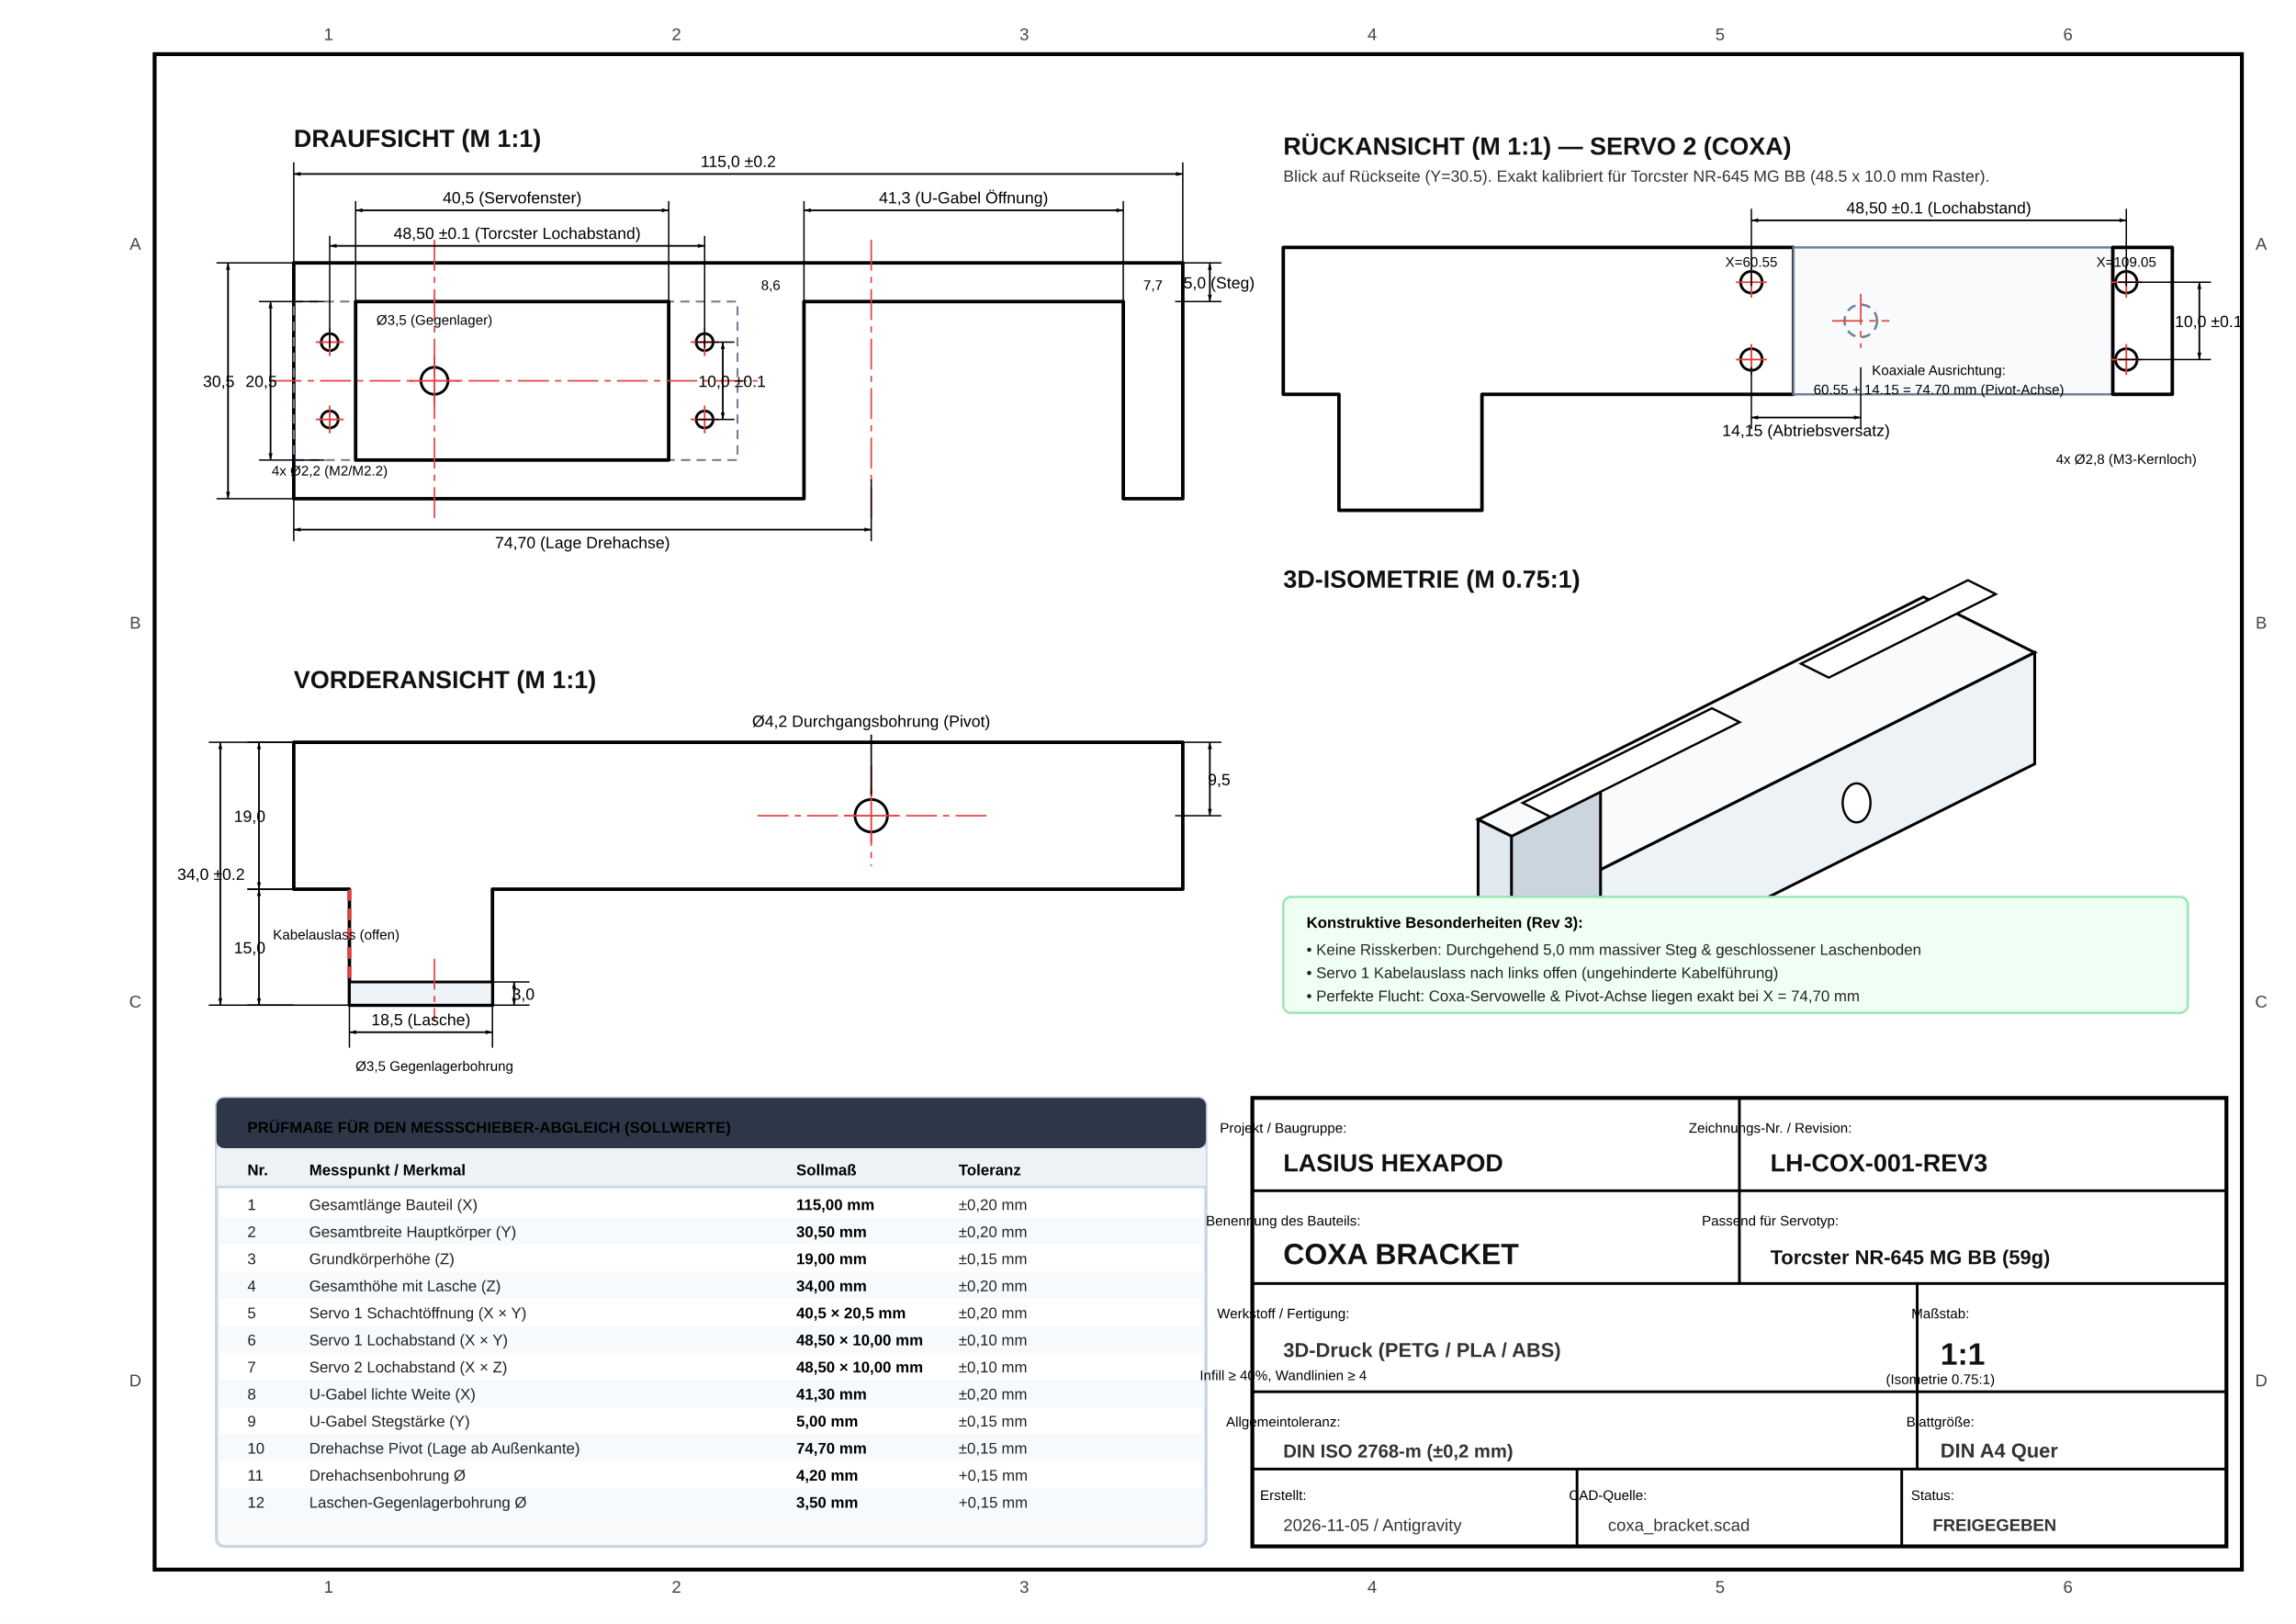
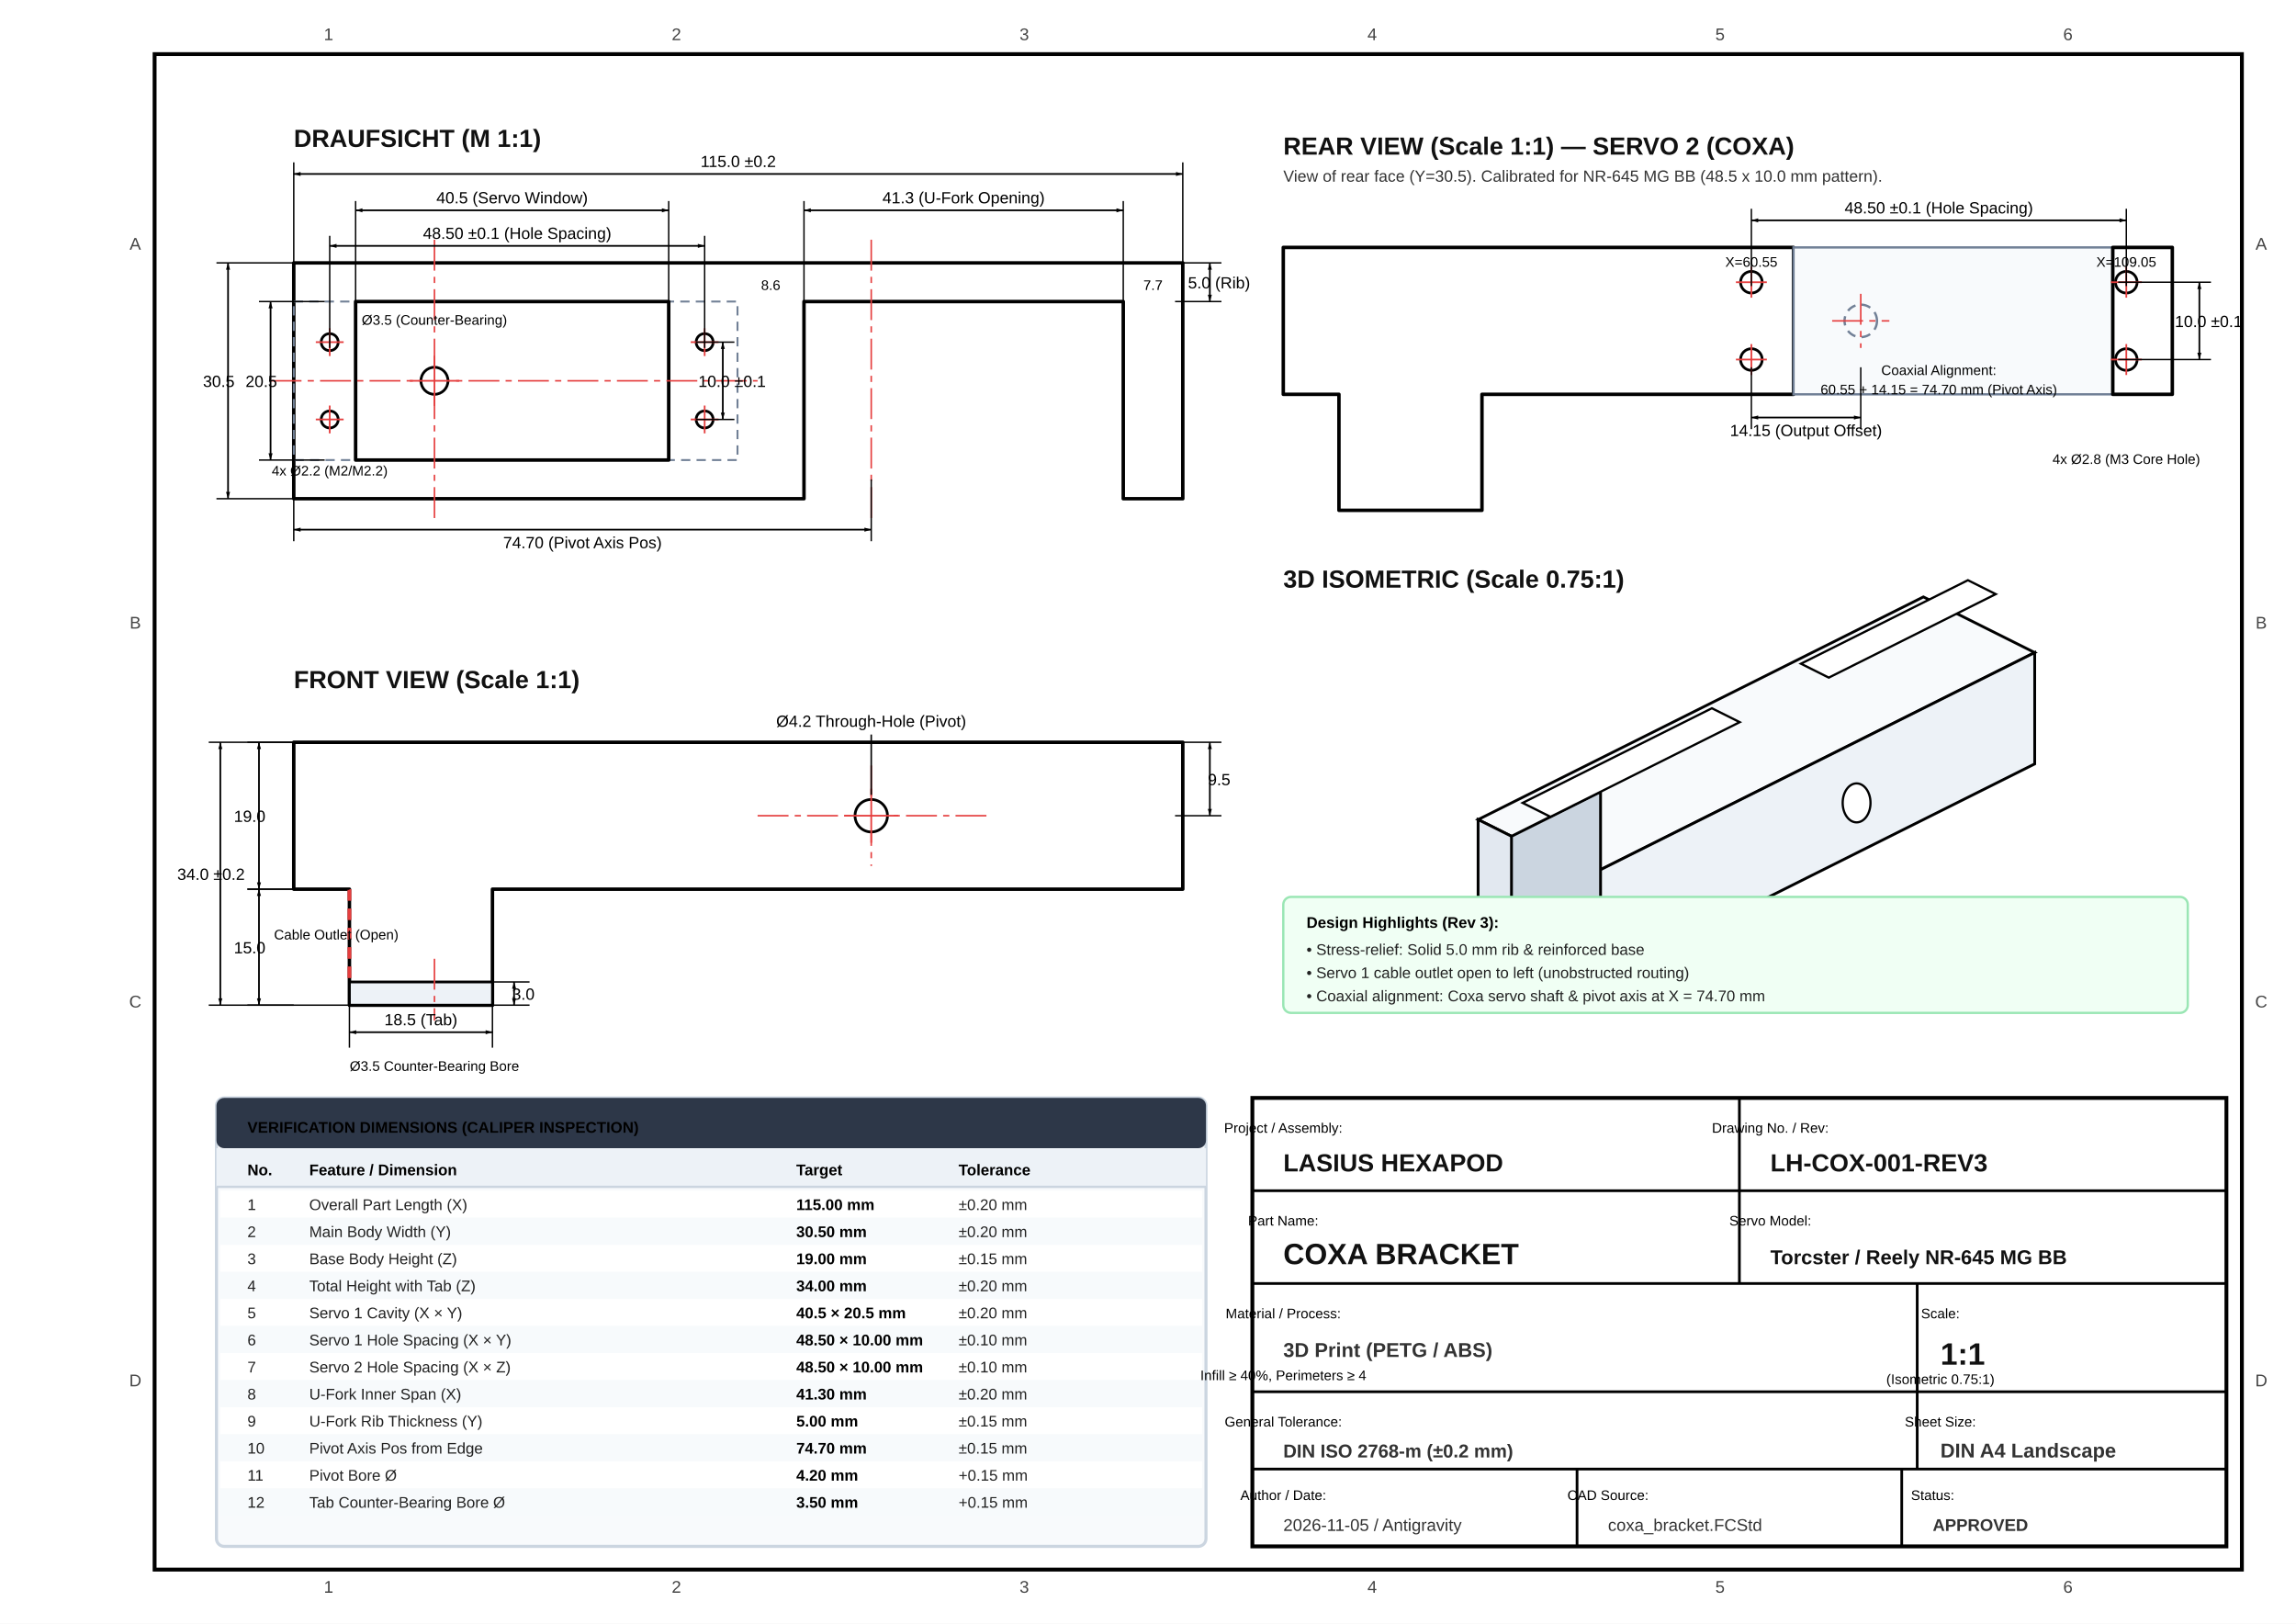
<svg xmlns="http://www.w3.org/2000/svg" width="297.0mm" height="210.0mm" viewBox="0 0 297.0 210.0">
  <defs>
    <marker id="arrow-start" viewBox="0 0 10 10" refX="0" refY="5" markerWidth="4" markerHeight="4" orient="auto">
      <path d="M 10 2 L 0 5 L 10 8 z" fill="#000000" />
    </marker>
    <marker id="arrow-end" viewBox="0 0 10 10" refX="10" refY="5" markerWidth="4" markerHeight="4" orient="auto">
      <path d="M 0 2 L 10 5 L 0 8 z" fill="#000000" />
    </marker>
    <style>
      .border-outer { fill: none; stroke: #000; stroke-width: 0.5; }
      .border-inner { fill: none; stroke: #000; stroke-width: 0.35; }
      .grid-text { font-family: 'Liberation Sans', Arial, sans-serif; font-size: 2.2px; fill: #444; text-anchor: middle; }
      .title { font-family: 'Liberation Sans', Arial, sans-serif; font-weight: bold; fill: #111; }
      .subtitle { font-family: 'Liberation Sans', Arial, sans-serif; fill: #333; }
      .part-solid { fill: #ffffff; stroke: #000000; stroke-width: 0.45; stroke-linejoin: round; stroke-linecap: round; }
      .part-hidden { fill: none; stroke: #718096; stroke-width: 0.25; stroke-dasharray: 1.2,0.8; }
      .centerline { stroke: #e53e3e; stroke-width: 0.2; stroke-dasharray: 4,0.8,0.8,0.8; }
      .crosshair { stroke: #e53e3e; stroke-width: 0.22; }
      .hole { fill: #ffffff; stroke: #000000; stroke-width: 0.35; }
      .dim-line { stroke: #000000; stroke-width: 0.22; }
      .dim-ext { stroke: #000000; stroke-width: 0.18; }
      .dim-text { font-family: 'Liberation Sans', Arial, sans-serif; font-size: 2.1px; fill: #000000; text-anchor: middle; }
      .dim-text-sm { font-family: 'Liberation Sans', Arial, sans-serif; font-size: 1.8px; fill: #000000; text-anchor: middle; }
      .table-text { font-family: 'Liberation Sans', Arial, sans-serif; font-size: 2.0px; fill: #222; }
      .table-text-bold { font-family: 'Liberation Sans', Arial, sans-serif; font-size: 2.0px; font-weight: bold; fill: #000; }
    </style>
  </defs>
  <rect x="0" y="0" width="297.0" height="210.0" fill="#ffffff" />
  <rect x="20" y="7" width="270" height="196" class="border-outer" />
  <rect x="20" y="7" width="270" height="196" class="border-inner" />
  <text x="42.5" y="5.2" class="grid-text">1</text>
  <text x="42.5" y="206.0" class="grid-text">1</text>
  <text x="87.5" y="5.2" class="grid-text">2</text>
  <text x="87.5" y="206.0" class="grid-text">2</text>
  <text x="132.5" y="5.2" class="grid-text">3</text>
  <text x="132.5" y="206.0" class="grid-text">3</text>
  <text x="177.5" y="5.2" class="grid-text">4</text>
  <text x="177.5" y="206.0" class="grid-text">4</text>
  <text x="222.5" y="5.2" class="grid-text">5</text>
  <text x="222.5" y="206.0" class="grid-text">5</text>
  <text x="267.5" y="5.2" class="grid-text">6</text>
  <text x="267.5" y="206.0" class="grid-text">6</text>
  <text x="17.5" y="32.3" class="grid-text">A</text>
  <text x="292.5" y="32.3" class="grid-text">A</text>
  <text x="17.5" y="81.3" class="grid-text">B</text>
  <text x="292.5" y="81.3" class="grid-text">B</text>
  <text x="17.5" y="130.3" class="grid-text">C</text>
  <text x="292.5" y="130.3" class="grid-text">C</text>
  <text x="17.5" y="179.3" class="grid-text">D</text>
  <text x="292.5" y="179.3" class="grid-text">D</text>
  <g transform="translate(38.0, 34.0)">
    <text x="0" y="-15" class="title" font-size="3.2">DRAUFSICHT (M 1:1)</text>
    <path d="M 0,0 L 115,0 L 115,30.5 L 107.3,30.5 L 107.3,5.0 L 66.0,5.0 L 66.0,30.5 L 0,30.5 Z" class="part-solid" />
    <rect x="0" y="5.0" width="57.4" height="20.5" class="part-hidden" />
    <rect x="8.0" y="5.0" width="40.5" height="20.5" class="part-solid" />
    <line x1="-3" y1="15.25" x2="60" y2="15.25" class="centerline" />
    <line x1="74.7" y1="-3" x2="74.7" y2="33.5" class="centerline" />
    <line x1="18.2" y1="-3" x2="18.2" y2="33.5" class="centerline" />
    <circle cx="18.2" cy="15.25" r="1.75" class="hole" />
    <line x1="15.0" y1="15.25" x2="21.4" y2="15.25" class="crosshair" />
    <line x1="18.2" y1="12.0" x2="18.2" y2="18.5" class="crosshair" />
    <circle cx="4.65" cy="10.25" r="1.1" class="hole" />
    <line x1="2.85" y1="10.25" x2="6.45" y2="10.25" class="crosshair" />
    <line x1="4.65" y1="8.45" x2="4.65" y2="12.05" class="crosshair" />
    <circle cx="4.65" cy="20.25" r="1.1" class="hole" />
    <line x1="2.85" y1="20.25" x2="6.45" y2="20.25" class="crosshair" />
    <line x1="4.65" y1="18.45" x2="4.65" y2="22.05" class="crosshair" />
    <circle cx="53.15" cy="10.25" r="1.1" class="hole" />
    <line x1="51.35" y1="10.25" x2="54.95" y2="10.25" class="crosshair" />
    <line x1="53.15" y1="8.45" x2="53.15" y2="12.05" class="crosshair" />
    <circle cx="53.15" cy="20.25" r="1.1" class="hole" />
    <line x1="51.35" y1="20.25" x2="54.95" y2="20.25" class="crosshair" />
    <line x1="53.15" y1="18.45" x2="53.15" y2="22.05" class="crosshair" />
    <line x1="0" y1="-13.0" x2="0" y2="2" class="dim-ext" />
    <line x1="115" y1="-13.0" x2="115" y2="2" class="dim-ext" />
    <line x1="0" y1="-11.5" x2="115" y2="-11.5" class="dim-line" marker-start="url(#arrow-start)" marker-end="url(#arrow-end)" />
-     <text x="57.5" y="-12.4" class="dim-text">115,0 ±0.2</text>
+     <text x="57.5" y="-12.4" class="dim-text">115.0 ±0.2</text>
    <line x1="8.0" y1="-8.0" x2="8.0" y2="6.0" class="dim-ext" />
    <line x1="48.5" y1="-8.0" x2="48.5" y2="6.0" class="dim-ext" />
    <line x1="8.0" y1="-6.8" x2="48.5" y2="-6.8" class="dim-line" marker-start="url(#arrow-start)" marker-end="url(#arrow-end)" />
-     <text x="28.25" y="-7.7" class="dim-text">40,5 (Servofenster)</text>
+     <text x="28.25" y="-7.7" class="dim-text">40.5 (Servo Window)</text>
    <line x1="4.65" y1="-3.5" x2="4.65" y2="11" class="dim-ext" />
    <line x1="53.15" y1="-3.5" x2="53.15" y2="11" class="dim-ext" />
    <line x1="4.65" y1="-2.2" x2="53.15" y2="-2.2" class="dim-line" marker-start="url(#arrow-start)" marker-end="url(#arrow-end)" />
-     <text x="28.9" y="-3.1" class="dim-text">48,50 ±0.1 (Torcster Lochabstand)</text>
+     <text x="28.9" y="-3.1" class="dim-text">48.50 ±0.1 (Hole Spacing)</text>
    <line x1="66.0" y1="-8.0" x2="66.0" y2="6.0" class="dim-ext" />
    <line x1="107.3" y1="-8.0" x2="107.3" y2="6.0" class="dim-ext" />
    <line x1="66.0" y1="-6.8" x2="107.3" y2="-6.8" class="dim-line" marker-start="url(#arrow-start)" marker-end="url(#arrow-end)" />
-     <text x="86.65" y="-7.7" class="dim-text">41,3 (U-Gabel Öffnung)</text>
+     <text x="86.65" y="-7.7" class="dim-text">41.3 (U-Fork Opening)</text>
    <line x1="0" y1="0" x2="-10.0" y2="0" class="dim-ext" />
    <line x1="0" y1="30.5" x2="-10.0" y2="30.5" class="dim-ext" />
    <line x1="-8.5" y1="0" x2="-8.5" y2="30.5" class="dim-line" marker-start="url(#arrow-start)" marker-end="url(#arrow-end)" />
-     <text x="-9.7" y="16.05" class="dim-text" text-anchor="end">30,5</text>
+     <text x="-9.7" y="16.05" class="dim-text" text-anchor="end">30.5</text>
    <line x1="4.0" y1="5.0" x2="-4.5" y2="5.0" class="dim-ext" />
    <line x1="4.0" y1="25.5" x2="-4.5" y2="25.5" class="dim-ext" />
    <line x1="-3.0" y1="5.0" x2="-3.0" y2="25.5" class="dim-line" marker-start="url(#arrow-start)" marker-end="url(#arrow-end)" />
-     <text x="-4.2" y="16.05" class="dim-text" text-anchor="end">20,5</text>
+     <text x="-4.2" y="16.05" class="dim-text" text-anchor="end">20.5</text>
    <line x1="52.0" y1="10.25" x2="57.0" y2="10.25" class="dim-ext" />
    <line x1="52.0" y1="20.25" x2="57.0" y2="20.25" class="dim-ext" />
    <line x1="55.5" y1="10.25" x2="55.5" y2="20.25" class="dim-line" marker-start="url(#arrow-start)" marker-end="url(#arrow-end)" />
-     <text x="56.7" y="16.05" class="dim-text" text-anchor="start">10,0 ±0.1</text>
+     <text x="56.7" y="16.05" class="dim-text" text-anchor="start">10.0 ±0.1</text>
    <line x1="0" y1="28" x2="0" y2="36.0" class="dim-ext" />
    <line x1="74.7" y1="28" x2="74.7" y2="36.0" class="dim-ext" />
    <line x1="0" y1="34.5" x2="74.7" y2="34.5" class="dim-line" marker-start="url(#arrow-start)" marker-end="url(#arrow-end)" />
-     <text x="37.35" y="36.9" class="dim-text">74,70 (Lage Drehachse)</text>
+     <text x="37.35" y="36.9" class="dim-text">74.70 (Pivot Axis Pos)</text>
    <line x1="114" y1="0" x2="120" y2="0" class="dim-ext" />
    <line x1="114" y1="5.0" x2="120" y2="5.0" class="dim-ext" />
    <line x1="118.5" y1="0" x2="118.5" y2="5.0" class="dim-line" marker-start="url(#arrow-start)" marker-end="url(#arrow-end)" />
-     <text x="119.7" y="3.3" class="dim-text" text-anchor="start">5,0 (Steg)</text>
-     <text x="61.7" y="3.5" class="dim-text-sm">8,6</text>
-     <text x="111.15" y="3.5" class="dim-text-sm">7,7</text>
-     <text x="18.2" y="8.0" class="dim-text-sm">Ø3,5 (Gegenlager)</text>
-     <text x="4.65" y="27.5" class="dim-text-sm">4x Ø2,2 (M2/M2.2)</text>
+     <text x="119.7" y="3.3" class="dim-text" text-anchor="start">5.0 (Rib)</text>
+     <text x="61.7" y="3.5" class="dim-text-sm">8.6</text>
+     <text x="111.15" y="3.5" class="dim-text-sm">7.7</text>
+     <text x="18.2" y="8.0" class="dim-text-sm">Ø3.5 (Counter-Bearing)</text>
+     <text x="4.65" y="27.5" class="dim-text-sm">4x Ø2.2 (M2/M2.2)</text>
  </g>
  <g transform="translate(38.0, 96.0)">
-     <text x="0" y="-7" class="title" font-size="3.2">VORDERANSICHT (M 1:1)</text>
+     <text x="0" y="-7" class="title" font-size="3.2">FRONT VIEW (Scale 1:1)</text>
    <path d="M 0,0 L 115,0 L 115,19.0 L 25.7,19.0 L 25.7,34.0 L 7.2,34.0 L 7.2,19.0 L 0,19.0 Z" class="part-solid" />
    <rect x="7.2" y="31.0" width="18.5" height="3.0" fill="#edf2f7" stroke="#000000" stroke-width="0.35" />
    <line x1="7.2" y1="19.0" x2="7.2" y2="31.0" stroke="#e53e3e" stroke-width="0.5" stroke-dasharray="1.5,1" />
-     <text x="5.5" y="25.5" class="dim-text-sm" text-anchor="end" fill="#e53e3e">Kabelauslass (offen)</text>
+     <text x="5.5" y="25.5" class="dim-text-sm" text-anchor="end" fill="#e53e3e">Cable Outlet (Open)</text>
    <line x1="60" y1="9.5" x2="90" y2="9.5" class="centerline" />
    <line x1="74.7" y1="3" x2="74.7" y2="16" class="centerline" />
    <circle cx="74.7" cy="9.5" r="2.1" class="hole" />
    <line x1="71.2" y1="9.5" x2="78.2" y2="9.5" class="crosshair" />
    <line x1="74.7" y1="6.0" x2="74.7" y2="13.0" class="crosshair" />
    <line x1="18.2" y1="28.0" x2="18.2" y2="36.0" class="centerline" />
    <line x1="0" y1="0" x2="-6.0" y2="0" class="dim-ext" />
    <line x1="0" y1="19.0" x2="-6.0" y2="19.0" class="dim-ext" />
    <line x1="-4.5" y1="0" x2="-4.5" y2="19.0" class="dim-line" marker-start="url(#arrow-start)" marker-end="url(#arrow-end)" />
-     <text x="-5.7" y="10.3" class="dim-text" text-anchor="end">19,0</text>
+     <text x="-5.7" y="10.3" class="dim-text" text-anchor="end">19.0</text>
    <line x1="7.2" y1="19.0" x2="-6.0" y2="19.0" class="dim-ext" />
    <line x1="7.2" y1="34.0" x2="-6.0" y2="34.0" class="dim-ext" />
    <line x1="-4.5" y1="19.0" x2="-4.5" y2="34.0" class="dim-line" marker-start="url(#arrow-start)" marker-end="url(#arrow-end)" />
-     <text x="-5.7" y="27.3" class="dim-text" text-anchor="end">15,0</text>
+     <text x="-5.7" y="27.3" class="dim-text" text-anchor="end">15.0</text>
    <line x1="0" y1="0" x2="-11.0" y2="0" class="dim-ext" />
    <line x1="0" y1="34.0" x2="-11.0" y2="34.0" class="dim-ext" />
    <line x1="-9.5" y1="0" x2="-9.5" y2="34.0" class="dim-line" marker-start="url(#arrow-start)" marker-end="url(#arrow-end)" />
-     <text x="-10.7" y="17.8" class="dim-text" text-anchor="end">34,0 ±0.2</text>
+     <text x="-10.7" y="17.8" class="dim-text" text-anchor="end">34.0 ±0.2</text>
    <line x1="7.2" y1="33.0" x2="7.2" y2="39.5" class="dim-ext" />
    <line x1="25.7" y1="33.0" x2="25.7" y2="39.5" class="dim-ext" />
    <line x1="7.2" y1="37.5" x2="25.7" y2="37.5" class="dim-line" marker-start="url(#arrow-start)" marker-end="url(#arrow-end)" />
-     <text x="16.45" y="36.6" class="dim-text">18,5 (Lasche)</text>
+     <text x="16.45" y="36.6" class="dim-text">18.5 (Tab)</text>
    <line x1="25.7" y1="31.0" x2="30.5" y2="31.0" class="dim-ext" />
    <line x1="25.7" y1="34.0" x2="30.5" y2="34.0" class="dim-ext" />
    <line x1="28.5" y1="31.0" x2="28.5" y2="34.0" class="dim-line" marker-start="url(#arrow-start)" marker-end="url(#arrow-end)" />
-     <text x="29.7" y="33.3" class="dim-text" text-anchor="start">3,0</text>
+     <text x="29.7" y="33.3" class="dim-text" text-anchor="start">3.0</text>
    <line x1="114" y1="0" x2="120" y2="0" class="dim-ext" />
    <line x1="114" y1="9.5" x2="120" y2="9.5" class="dim-ext" />
    <line x1="118.5" y1="0" x2="118.5" y2="9.5" class="dim-line" marker-start="url(#arrow-start)" marker-end="url(#arrow-end)" />
-     <text x="119.7" y="5.55" class="dim-text" text-anchor="start">9,5</text>
-     <text x="74.7" y="-2.0" class="dim-text">Ø4,2 Durchgangsbohrung (Pivot)</text>
+     <text x="119.7" y="5.55" class="dim-text" text-anchor="start">9.5</text>
+     <text x="74.7" y="-2.0" class="dim-text">Ø4.2 Through-Hole (Pivot)</text>
    <line x1="74.7" y1="-1.0" x2="74.7" y2="6.8" stroke="#000" stroke-width="0.2" />
-     <text x="18.2" y="42.5" class="dim-text-sm">Ø3,5 Gegenlagerbohrung</text>
+     <text x="18.2" y="42.5" class="dim-text-sm">Ø3.5 Counter-Bearing Bore</text>
  </g>
  <g transform="translate(166.0, 32.0)">
-     <text x="0" y="-12" class="title" font-size="3.2">RÜCKANSICHT (M 1:1) — SERVO 2 (COXA)</text>
-     <text x="0" y="-8.5" class="subtitle" font-size="2.1">Blick auf Rückseite (Y=30.5). Exakt kalibriert für Torcster NR-645 MG BB (48.5 x 10.0 mm Raster).</text>
+     <text x="0" y="-12" class="title" font-size="3.2">REAR VIEW (Scale 1:1) — SERVO 2 (COXA)</text>
+     <text x="0" y="-8.5" class="subtitle" font-size="2.1">View of rear face (Y=30.5). Calibrated for NR-645 MG BB (48.5 x 10.0 mm pattern).</text>
    <path d="M 0,0 L 66.0,0 L 66.0,19.0 L 25.7,19.0 L 25.7,34.0 L 7.2,34.0 L 7.2,19.0 L 0,19.0 Z" class="part-solid" />
    <rect x="66.0" y="0" width="41.3" height="19.0" fill="#f8fafc" stroke="#718096" stroke-width="0.3" />
    <rect x="107.3" y="0" width="7.7" height="19.0" class="part-solid" />
    <circle cx="74.7" cy="9.5" r="2.1" fill="none" stroke="#718096" stroke-width="0.3" stroke-dasharray="1.2,0.8" />
    <line x1="71.0" y1="9.5" x2="78.4" y2="9.5" class="centerline" />
    <line x1="74.7" y1="6.0" x2="74.7" y2="13.0" class="centerline" />
    <circle cx="60.55" cy="4.5" r="1.4" class="hole" />
    <line x1="58.55" y1="4.5" x2="62.55" y2="4.5" class="crosshair" />
    <line x1="60.55" y1="2.5" x2="60.55" y2="6.5" class="crosshair" />
    <circle cx="60.55" cy="14.5" r="1.4" class="hole" />
    <line x1="58.55" y1="14.5" x2="62.55" y2="14.5" class="crosshair" />
    <line x1="60.55" y1="12.5" x2="60.55" y2="16.5" class="crosshair" />
    <circle cx="109.05" cy="4.5" r="1.4" class="hole" />
    <line x1="107.05" y1="4.5" x2="111.05" y2="4.5" class="crosshair" />
    <line x1="109.05" y1="2.5" x2="109.05" y2="6.5" class="crosshair" />
    <circle cx="109.05" cy="14.5" r="1.4" class="hole" />
    <line x1="107.05" y1="14.5" x2="111.05" y2="14.5" class="crosshair" />
    <line x1="109.05" y1="12.5" x2="109.05" y2="16.5" class="crosshair" />
    <line x1="60.55" y1="-5.0" x2="60.55" y2="5.0" class="dim-ext" />
    <line x1="109.05" y1="-5.0" x2="109.05" y2="5.0" class="dim-ext" />
    <line x1="60.55" y1="-3.5" x2="109.05" y2="-3.5" class="dim-line" marker-start="url(#arrow-start)" marker-end="url(#arrow-end)" />
-     <text x="84.8" y="-4.4" class="dim-text">48,50 ±0.1 (Lochabstand)</text>
+     <text x="84.8" y="-4.4" class="dim-text">48.50 ±0.1 (Hole Spacing)</text>
    <line x1="60.55" y1="15.5" x2="60.55" y2="23.5" class="dim-ext" />
    <line x1="74.7" y1="15.5" x2="74.7" y2="23.5" class="dim-ext" />
    <line x1="60.55" y1="22.0" x2="74.7" y2="22.0" class="dim-line" marker-start="url(#arrow-start)" marker-end="url(#arrow-end)" />
-     <text x="67.625" y="24.4" class="dim-text">14,15 (Abtriebsversatz)</text>
+     <text x="67.625" y="24.4" class="dim-text">14.15 (Output Offset)</text>
    <line x1="108" y1="4.5" x2="120" y2="4.5" class="dim-ext" />
    <line x1="108" y1="14.5" x2="120" y2="14.5" class="dim-ext" />
    <line x1="118.5" y1="4.5" x2="118.5" y2="14.5" class="dim-line" marker-start="url(#arrow-start)" marker-end="url(#arrow-end)" />
-     <text x="119.7" y="10.3" class="dim-text" text-anchor="start">10,0 ±0.1</text>
+     <text x="119.7" y="10.3" class="dim-text" text-anchor="start">10.0 ±0.1</text>
    <text x="60.55" y="2.5" class="dim-text-sm">X=60.55</text>
    <text x="109.05" y="2.5" class="dim-text-sm">X=109.05</text>
-     <text x="84.8" y="16.5" class="dim-text-sm" fill="#b7791f">Koaxiale Ausrichtung:</text>
-     <text x="84.8" y="19.0" class="dim-text-sm" fill="#b7791f">60.55 + 14.15 = 74.70 mm (Pivot-Achse)</text>
-     <text x="109.05" y="28.0" class="dim-text-sm">4x Ø2,8 (M3-Kernloch)</text>
+     <text x="84.8" y="16.5" class="dim-text-sm" fill="#b7791f">Coaxial Alignment:</text>
+     <text x="84.8" y="19.0" class="dim-text-sm" fill="#b7791f">60.55 + 14.15 = 74.70 mm (Pivot Axis)</text>
+     <text x="109.05" y="28.0" class="dim-text-sm">4x Ø2.8 (M3 Core Hole)</text>
  </g>
  <g transform="translate(166.0, 78.0)">
-     <text x="0" y="-2" class="title" font-size="3.2">3D-ISOMETRIE (M 0.75:1)</text>
+     <text x="0" y="-2" class="title" font-size="3.2">3D ISOMETRIC (Scale 0.75:1)</text>
    <g transform="translate(18, 10) scale(0.72)">
      <polygon points="10,25 90,-15 110,-5 30,35" fill="#f8fafc" stroke="#000" stroke-width="0.5" />
      <polygon points="10,25 30,35 30,55 10,45" fill="#e2e8f0" stroke="#000" stroke-width="0.5" />
      <polygon points="30,35 110,-5 110,15 30,55" fill="#edf2f7" stroke="#000" stroke-width="0.5" />
      <polygon points="16,28 32,20 32,45 16,53" fill="#cbd5e0" stroke="#000" stroke-width="0.5" />
      <polygon points="16,53 32,45 38,48 22,56" fill="#e2e8f0" stroke="#000" stroke-width="0.5" />
      <polygon points="18,22 52,5 57,7.5 23,24.5" fill="#ffffff" stroke="#000" stroke-width="0.4" />
      <polygon points="68,-3 98,-18 103,-15.5 73,-0.5" fill="#ffffff" stroke="#000" stroke-width="0.4" />
      <ellipse cx="78" cy="22" rx="2.5" ry="3.5" fill="#ffffff" stroke="#000" stroke-width="0.4" />
    </g>
    <rect x="0" y="38" width="117" height="15" fill="#f0fff4" stroke="#9ae6b4" stroke-width="0.3" rx="1" />
-     <text x="3" y="42" class="table-text-bold" fill="#22543d">Konstruktive Besonderheiten (Rev 3):</text>
-     <text x="3" y="45.5" class="table-text" fill="#276749">• Keine Risskerben: Durchgehend 5,0 mm massiver Steg &amp; geschlossener Laschenboden</text>
-     <text x="3" y="48.5" class="table-text" fill="#276749">• Servo 1 Kabelauslass nach links offen (ungehinderte Kabelführung)</text>
-     <text x="3" y="51.5" class="table-text" fill="#276749">• Perfekte Flucht: Coxa-Servowelle &amp; Pivot-Achse liegen exakt bei X = 74,70 mm</text>
+     <text x="3" y="42" class="table-text-bold" fill="#22543d">Design Highlights (Rev 3):</text>
+     <text x="3" y="45.5" class="table-text" fill="#276749">• Stress-relief: Solid 5.0 mm rib &amp; reinforced base</text>
+     <text x="3" y="48.5" class="table-text" fill="#276749">• Servo 1 cable outlet open to left (unobstructed routing)</text>
+     <text x="3" y="51.5" class="table-text" fill="#276749">• Coaxial alignment: Coxa servo shaft &amp; pivot axis at X = 74.70 mm</text>
  </g>
  <g transform="translate(28, 142)">
    <rect x="0" y="0" width="128" height="58" fill="#f8fafc" stroke="#cbd5e0" stroke-width="0.4" rx="1" />
    <rect x="0" y="0" width="128" height="6.5" fill="#2d3748" rx="1" />
-     <text x="4" y="4.5" class="table-text-bold" fill="#ffffff" font-size="2.4">PRÜFMAßE FÜR DEN MESSSCHIEBER-ABGLEICH (SOLLWERTE)</text>
+     <text x="4" y="4.5" class="table-text-bold" fill="#ffffff" font-size="2.4">VERIFICATION DIMENSIONS (CALIPER INSPECTION)</text>
    <rect x="0" y="6.5" width="128" height="5.0" fill="#edf2f7" />
-     <text x="4" y="10.0" class="table-text-bold">Nr.</text>
-     <text x="12" y="10.0" class="table-text-bold">Messpunkt / Merkmal</text>
-     <text x="75" y="10.0" class="table-text-bold">Sollmaß</text>
-     <text x="96" y="10.0" class="table-text-bold">Toleranz</text>
+     <text x="4" y="10.0" class="table-text-bold">No.</text>
+     <text x="12" y="10.0" class="table-text-bold">Feature / Dimension</text>
+     <text x="75" y="10.0" class="table-text-bold">Target</text>
+     <text x="96" y="10.0" class="table-text-bold">Tolerance</text>
    <line x1="0" y1="11.5" x2="128" y2="11.5" stroke="#cbd5e0" stroke-width="0.3" />
    <rect x="0.5" y="12.0" width="127" height="3.5" fill="#ffffff" />
    <text x="4" y="14.5" class="table-text">1</text>
-     <text x="12" y="14.5" class="table-text">Gesamtlänge Bauteil (X)</text>
-     <text x="75" y="14.5" class="table-text-bold">115,00 mm</text>
-     <text x="96" y="14.5" class="table-text" fill="#4a5568">±0,20 mm</text>
+     <text x="12" y="14.5" class="table-text">Overall Part Length (X)</text>
+     <text x="75" y="14.5" class="table-text-bold">115.00 mm</text>
+     <text x="96" y="14.5" class="table-text" fill="#4a5568">±0.20 mm</text>
    <rect x="0.5" y="15.5" width="127" height="3.5" fill="#f7fafc" />
    <text x="4" y="18.0" class="table-text">2</text>
-     <text x="12" y="18.0" class="table-text">Gesamtbreite Hauptkörper (Y)</text>
-     <text x="75" y="18.0" class="table-text-bold">30,50 mm</text>
-     <text x="96" y="18.0" class="table-text" fill="#4a5568">±0,20 mm</text>
+     <text x="12" y="18.0" class="table-text">Main Body Width (Y)</text>
+     <text x="75" y="18.0" class="table-text-bold">30.50 mm</text>
+     <text x="96" y="18.0" class="table-text" fill="#4a5568">±0.20 mm</text>
    <rect x="0.5" y="19.0" width="127" height="3.5" fill="#ffffff" />
    <text x="4" y="21.5" class="table-text">3</text>
-     <text x="12" y="21.5" class="table-text">Grundkörperhöhe (Z)</text>
-     <text x="75" y="21.5" class="table-text-bold">19,00 mm</text>
-     <text x="96" y="21.5" class="table-text" fill="#4a5568">±0,15 mm</text>
+     <text x="12" y="21.5" class="table-text">Base Body Height (Z)</text>
+     <text x="75" y="21.5" class="table-text-bold">19.00 mm</text>
+     <text x="96" y="21.5" class="table-text" fill="#4a5568">±0.15 mm</text>
    <rect x="0.5" y="22.5" width="127" height="3.5" fill="#f7fafc" />
    <text x="4" y="25.0" class="table-text">4</text>
-     <text x="12" y="25.0" class="table-text">Gesamthöhe mit Lasche (Z)</text>
-     <text x="75" y="25.0" class="table-text-bold">34,00 mm</text>
-     <text x="96" y="25.0" class="table-text" fill="#4a5568">±0,20 mm</text>
+     <text x="12" y="25.0" class="table-text">Total Height with Tab (Z)</text>
+     <text x="75" y="25.0" class="table-text-bold">34.00 mm</text>
+     <text x="96" y="25.0" class="table-text" fill="#4a5568">±0.20 mm</text>
    <rect x="0.5" y="26.0" width="127" height="3.5" fill="#ffffff" />
    <text x="4" y="28.5" class="table-text">5</text>
-     <text x="12" y="28.5" class="table-text">Servo 1 Schachtöffnung (X × Y)</text>
-     <text x="75" y="28.5" class="table-text-bold">40,5 × 20,5 mm</text>
-     <text x="96" y="28.5" class="table-text" fill="#4a5568">±0,20 mm</text>
+     <text x="12" y="28.5" class="table-text">Servo 1 Cavity (X × Y)</text>
+     <text x="75" y="28.5" class="table-text-bold">40.5 × 20.5 mm</text>
+     <text x="96" y="28.5" class="table-text" fill="#4a5568">±0.20 mm</text>
    <rect x="0.5" y="29.5" width="127" height="3.5" fill="#f7fafc" />
    <text x="4" y="32.0" class="table-text">6</text>
-     <text x="12" y="32.0" class="table-text">Servo 1 Lochabstand (X × Y)</text>
-     <text x="75" y="32.0" class="table-text-bold">48,50 × 10,00 mm</text>
-     <text x="96" y="32.0" class="table-text" fill="#4a5568">±0,10 mm</text>
+     <text x="12" y="32.0" class="table-text">Servo 1 Hole Spacing (X × Y)</text>
+     <text x="75" y="32.0" class="table-text-bold">48.50 × 10.00 mm</text>
+     <text x="96" y="32.0" class="table-text" fill="#4a5568">±0.10 mm</text>
    <rect x="0.5" y="33.0" width="127" height="3.5" fill="#ffffff" />
    <text x="4" y="35.5" class="table-text">7</text>
-     <text x="12" y="35.5" class="table-text">Servo 2 Lochabstand (X × Z)</text>
-     <text x="75" y="35.5" class="table-text-bold">48,50 × 10,00 mm</text>
-     <text x="96" y="35.5" class="table-text" fill="#4a5568">±0,10 mm</text>
+     <text x="12" y="35.5" class="table-text">Servo 2 Hole Spacing (X × Z)</text>
+     <text x="75" y="35.5" class="table-text-bold">48.50 × 10.00 mm</text>
+     <text x="96" y="35.5" class="table-text" fill="#4a5568">±0.10 mm</text>
    <rect x="0.5" y="36.5" width="127" height="3.5" fill="#f7fafc" />
    <text x="4" y="39.0" class="table-text">8</text>
-     <text x="12" y="39.0" class="table-text">U-Gabel lichte Weite (X)</text>
-     <text x="75" y="39.0" class="table-text-bold">41,30 mm</text>
-     <text x="96" y="39.0" class="table-text" fill="#4a5568">±0,20 mm</text>
+     <text x="12" y="39.0" class="table-text">U-Fork Inner Span (X)</text>
+     <text x="75" y="39.0" class="table-text-bold">41.30 mm</text>
+     <text x="96" y="39.0" class="table-text" fill="#4a5568">±0.20 mm</text>
    <rect x="0.5" y="40.0" width="127" height="3.5" fill="#ffffff" />
    <text x="4" y="42.5" class="table-text">9</text>
-     <text x="12" y="42.5" class="table-text">U-Gabel Stegstärke (Y)</text>
-     <text x="75" y="42.5" class="table-text-bold">5,00 mm</text>
-     <text x="96" y="42.5" class="table-text" fill="#4a5568">±0,15 mm</text>
+     <text x="12" y="42.5" class="table-text">U-Fork Rib Thickness (Y)</text>
+     <text x="75" y="42.5" class="table-text-bold">5.00 mm</text>
+     <text x="96" y="42.5" class="table-text" fill="#4a5568">±0.15 mm</text>
    <rect x="0.5" y="43.5" width="127" height="3.5" fill="#f7fafc" />
    <text x="4" y="46.0" class="table-text">10</text>
-     <text x="12" y="46.0" class="table-text">Drehachse Pivot (Lage ab Außenkante)</text>
-     <text x="75" y="46.0" class="table-text-bold">74,70 mm</text>
-     <text x="96" y="46.0" class="table-text" fill="#4a5568">±0,15 mm</text>
+     <text x="12" y="46.0" class="table-text">Pivot Axis Pos from Edge</text>
+     <text x="75" y="46.0" class="table-text-bold">74.70 mm</text>
+     <text x="96" y="46.0" class="table-text" fill="#4a5568">±0.15 mm</text>
    <rect x="0.5" y="47.0" width="127" height="3.5" fill="#ffffff" />
    <text x="4" y="49.5" class="table-text">11</text>
-     <text x="12" y="49.5" class="table-text">Drehachsenbohrung Ø</text>
-     <text x="75" y="49.5" class="table-text-bold">4,20 mm</text>
-     <text x="96" y="49.5" class="table-text" fill="#4a5568">+0,15 mm</text>
+     <text x="12" y="49.5" class="table-text">Pivot Bore Ø</text>
+     <text x="75" y="49.5" class="table-text-bold">4.20 mm</text>
+     <text x="96" y="49.5" class="table-text" fill="#4a5568">+0.15 mm</text>
    <rect x="0.5" y="50.5" width="127" height="3.5" fill="#f7fafc" />
    <text x="4" y="53.0" class="table-text">12</text>
-     <text x="12" y="53.0" class="table-text">Laschen-Gegenlagerbohrung Ø</text>
-     <text x="75" y="53.0" class="table-text-bold">3,50 mm</text>
-     <text x="96" y="53.0" class="table-text" fill="#4a5568">+0,15 mm</text>
+     <text x="12" y="53.0" class="table-text">Tab Counter-Bearing Bore Ø</text>
+     <text x="75" y="53.0" class="table-text-bold">3.50 mm</text>
+     <text x="96" y="53.0" class="table-text" fill="#4a5568">+0.15 mm</text>
  </g>
  <g transform="translate(162, 142)">
    <rect x="0" y="0" width="126" height="58" fill="#ffffff" stroke="#000000" stroke-width="0.5" />
    <line x1="0" y1="12" x2="126" y2="12" stroke="#000" stroke-width="0.35" />
    <line x1="0" y1="24" x2="126" y2="24" stroke="#000" stroke-width="0.35" />
    <line x1="0" y1="38" x2="126" y2="38" stroke="#000" stroke-width="0.35" />
    <line x1="0" y1="48" x2="126" y2="48" stroke="#000" stroke-width="0.35" />
    <line x1="63" y1="0" x2="63" y2="24" stroke="#000" stroke-width="0.35" />
    <line x1="86" y1="24" x2="86" y2="48" stroke="#000" stroke-width="0.35" />
    <line x1="42" y1="48" x2="42" y2="58" stroke="#000" stroke-width="0.35" />
    <line x1="84" y1="48" x2="84" y2="58" stroke="#000" stroke-width="0.35" />
-     <text x="4" y="4.5" class="dim-text-sm" text-anchor="start" fill="#718096">Projekt / Baugruppe:</text>
+     <text x="4" y="4.5" class="dim-text-sm" text-anchor="start" fill="#718096">Project / Assembly:</text>
    <text x="4" y="9.5" class="title" font-size="3.2">LASIUS HEXAPOD</text>
-     <text x="67" y="4.5" class="dim-text-sm" text-anchor="start" fill="#718096">Zeichnungs-Nr. / Revision:</text>
+     <text x="67" y="4.5" class="dim-text-sm" text-anchor="start" fill="#718096">Drawing No. / Rev:</text>
    <text x="67" y="9.5" class="title" font-size="3.2">LH-COX-001-REV3</text>
-     <text x="4" y="16.5" class="dim-text-sm" text-anchor="start" fill="#718096">Benennung des Bauteils:</text>
+     <text x="4" y="16.5" class="dim-text-sm" text-anchor="start" fill="#718096">Part Name:</text>
    <text x="4" y="21.5" class="title" font-size="3.8">COXA BRACKET</text>
-     <text x="67" y="16.5" class="dim-text-sm" text-anchor="start" fill="#718096">Passend für Servotyp:</text>
-     <text x="67" y="21.5" class="title" font-size="2.6" fill="#2b6cb0">Torcster NR-645 MG BB (59g)</text>
-     <text x="4" y="28.5" class="dim-text-sm" text-anchor="start" fill="#718096">Werkstoff / Fertigung:</text>
-     <text x="4" y="33.5" class="subtitle" font-weight="bold" font-size="2.6">3D-Druck (PETG / PLA / ABS)</text>
-     <text x="4" y="36.5" class="dim-text-sm" text-anchor="start" fill="#4a5568">Infill ≥ 40%, Wandlinien ≥ 4</text>
-     <text x="89" y="28.5" class="dim-text-sm" text-anchor="start" fill="#718096">Maßstab:</text>
+     <text x="67" y="16.5" class="dim-text-sm" text-anchor="start" fill="#718096">Servo Model:</text>
+     <text x="67" y="21.5" class="title" font-size="2.6" fill="#2b6cb0">Torcster / Reely NR-645 MG BB</text>
+     <text x="4" y="28.5" class="dim-text-sm" text-anchor="start" fill="#718096">Material / Process:</text>
+     <text x="4" y="33.5" class="subtitle" font-weight="bold" font-size="2.6">3D Print (PETG / ABS)</text>
+     <text x="4" y="36.5" class="dim-text-sm" text-anchor="start" fill="#4a5568">Infill ≥ 40%, Perimeters ≥ 4</text>
+     <text x="89" y="28.5" class="dim-text-sm" text-anchor="start" fill="#718096">Scale:</text>
    <text x="89" y="34.5" class="title" font-size="4.0">1:1</text>
-     <text x="89" y="37.0" class="dim-text-sm" text-anchor="start" fill="#718096">(Isometrie 0.75:1)</text>
-     <text x="4" y="42.5" class="dim-text-sm" text-anchor="start" fill="#718096">Allgemeintoleranz:</text>
-     <text x="4" y="46.5" class="subtitle" font-weight="bold" font-size="2.4">DIN ISO 2768-m (±0,2 mm)</text>
-     <text x="89" y="42.5" class="dim-text-sm" text-anchor="start" fill="#718096">Blattgröße:</text>
-     <text x="89" y="46.5" class="subtitle" font-weight="bold" font-size="2.6">DIN A4 Quer</text>
-     <text x="4" y="52.0" class="dim-text-sm" text-anchor="start" fill="#718096">Erstellt:</text>
+     <text x="89" y="37.0" class="dim-text-sm" text-anchor="start" fill="#718096">(Isometric 0.75:1)</text>
+     <text x="4" y="42.5" class="dim-text-sm" text-anchor="start" fill="#718096">General Tolerance:</text>
+     <text x="4" y="46.5" class="subtitle" font-weight="bold" font-size="2.4">DIN ISO 2768-m (±0.2 mm)</text>
+     <text x="89" y="42.5" class="dim-text-sm" text-anchor="start" fill="#718096">Sheet Size:</text>
+     <text x="89" y="46.5" class="subtitle" font-weight="bold" font-size="2.6">DIN A4 Landscape</text>
+     <text x="4" y="52.0" class="dim-text-sm" text-anchor="start" fill="#718096">Author / Date:</text>
    <text x="4" y="56.0" class="subtitle" font-size="2.2">2026-11-05 / Antigravity</text>
-     <text x="46" y="52.0" class="dim-text-sm" text-anchor="start" fill="#718096">CAD-Quelle:</text>
-     <text x="46" y="56.0" class="subtitle" font-size="2.2">coxa_bracket.scad</text>
+     <text x="46" y="52.0" class="dim-text-sm" text-anchor="start" fill="#718096">CAD Source:</text>
+     <text x="46" y="56.0" class="subtitle" font-size="2.2">coxa_bracket.FCStd</text>
    <text x="88" y="52.0" class="dim-text-sm" text-anchor="start" fill="#718096">Status:</text>
-     <text x="88" y="56.0" class="subtitle" font-weight="bold" font-size="2.2" fill="#22543d">FREIGEGEBEN</text>
+     <text x="88" y="56.0" class="subtitle" font-weight="bold" font-size="2.2" fill="#22543d">APPROVED</text>
  </g>
</svg>
